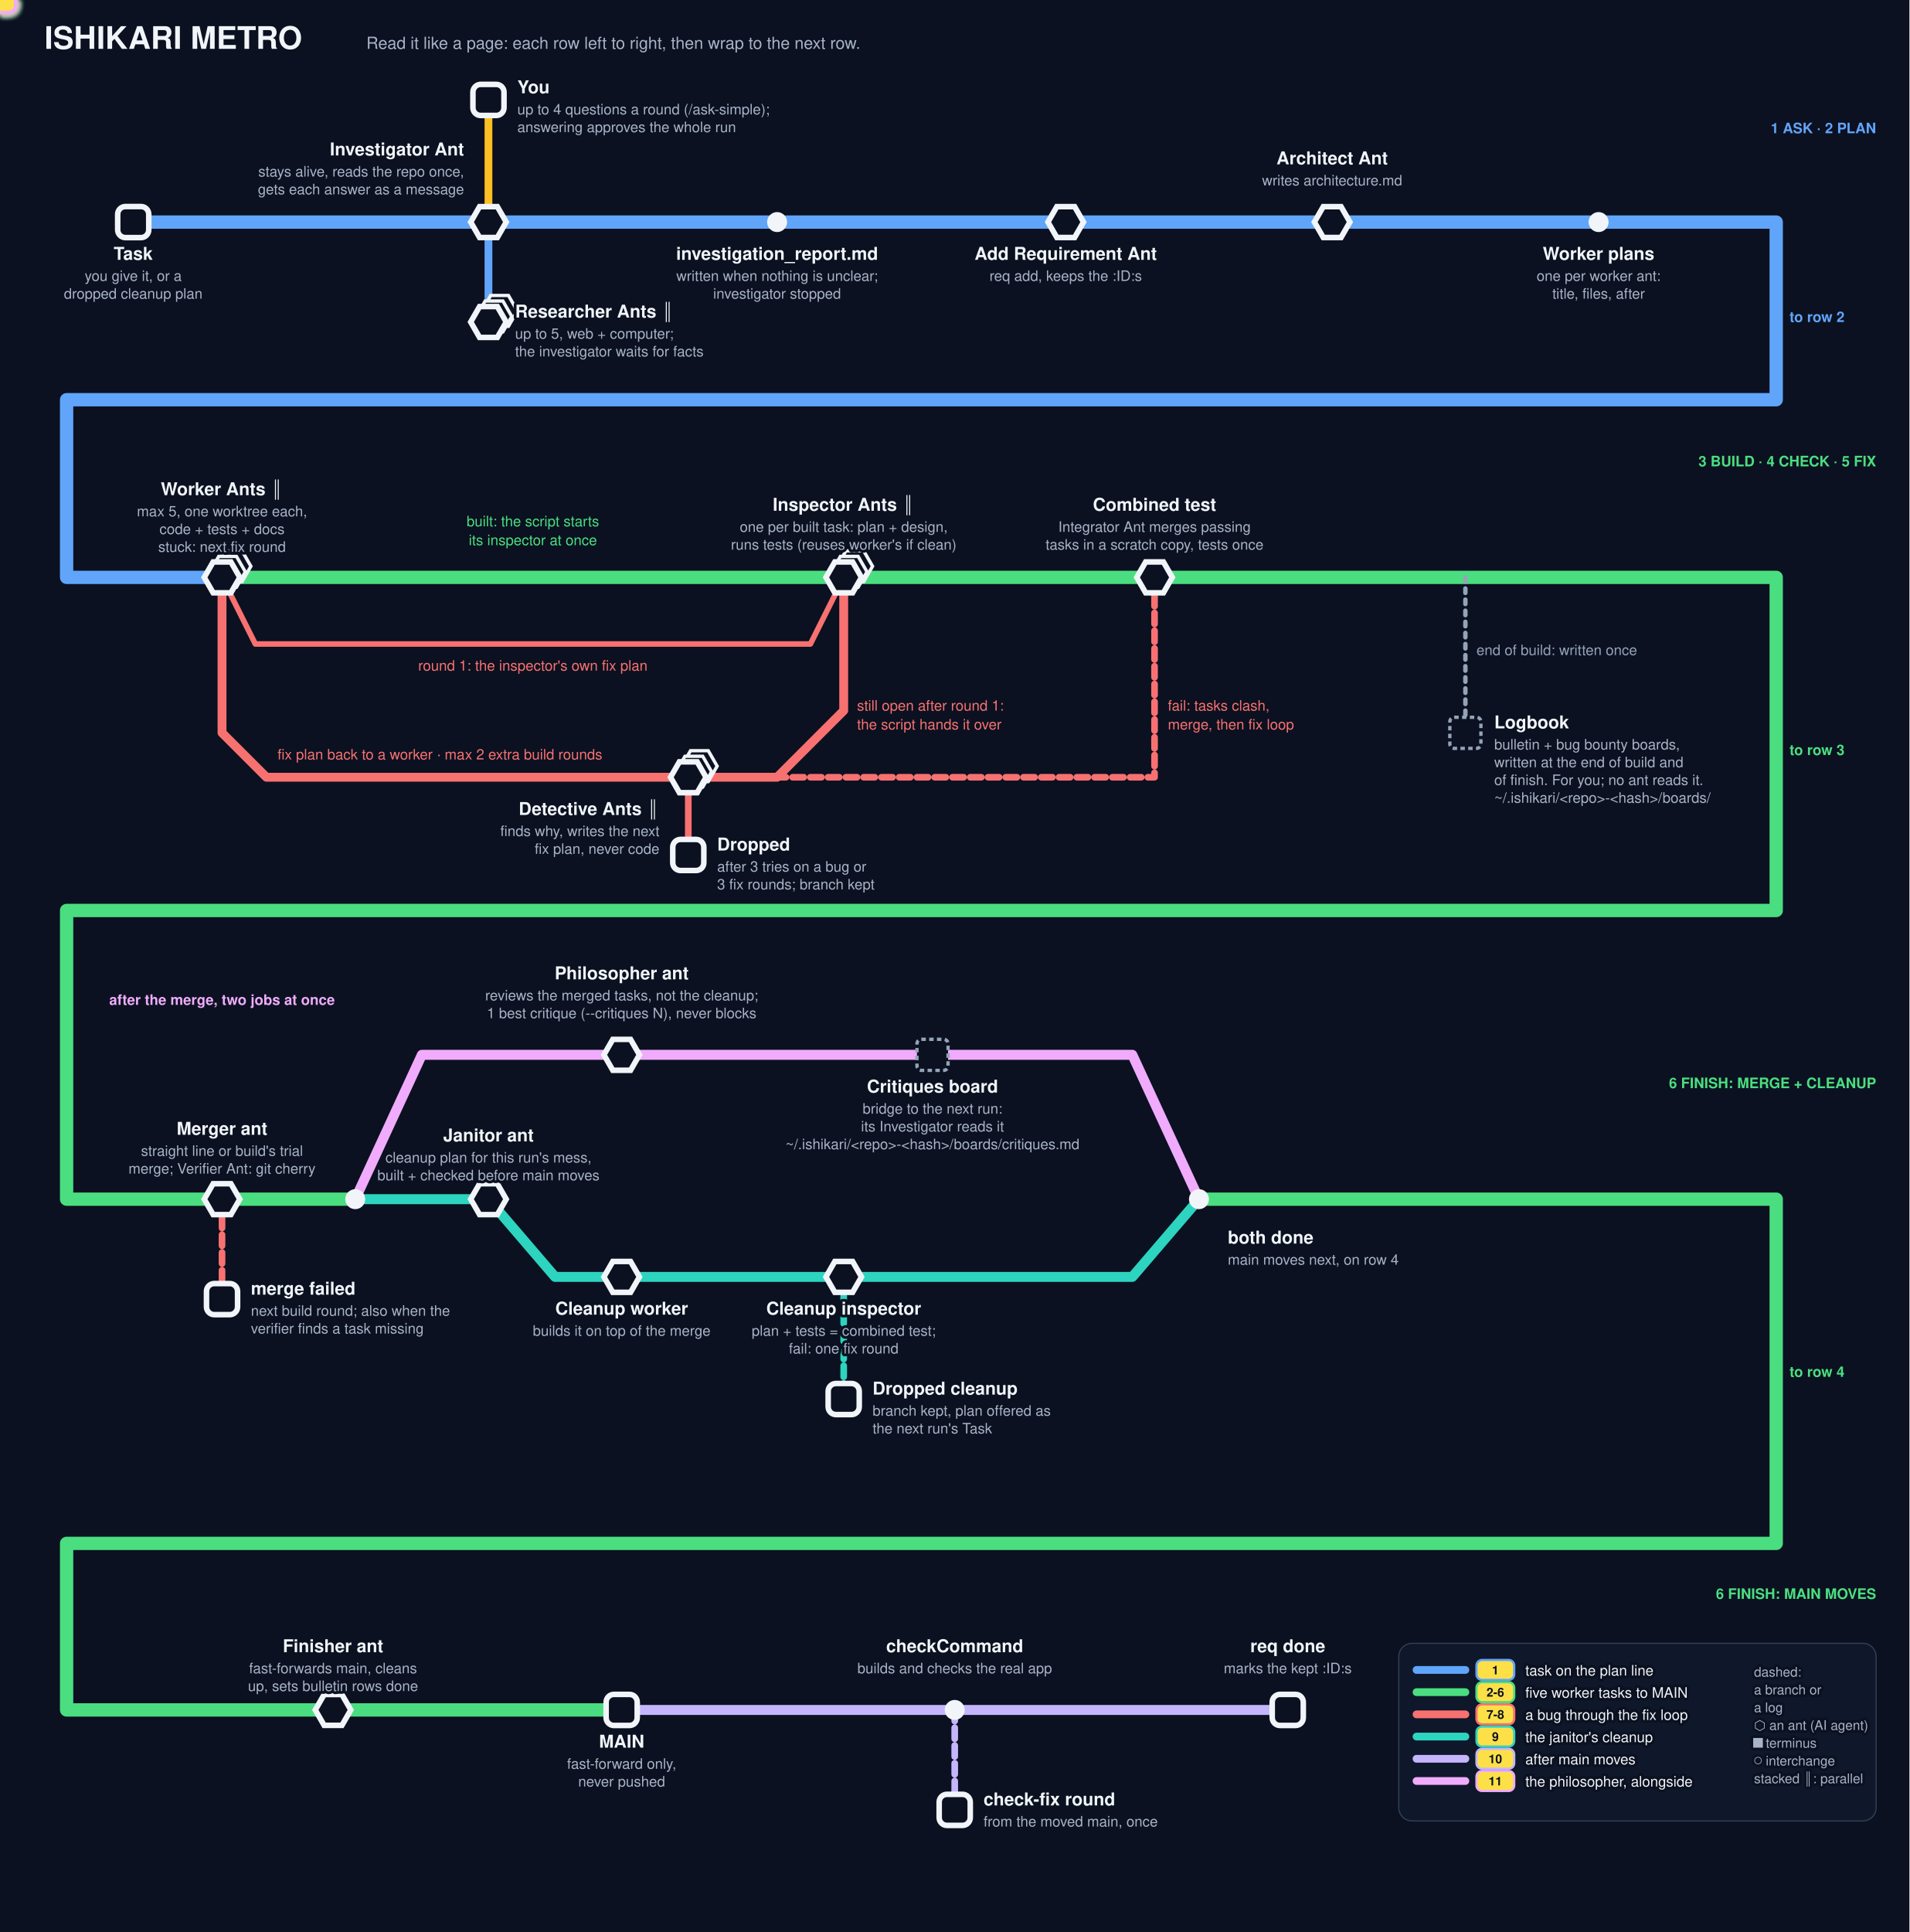
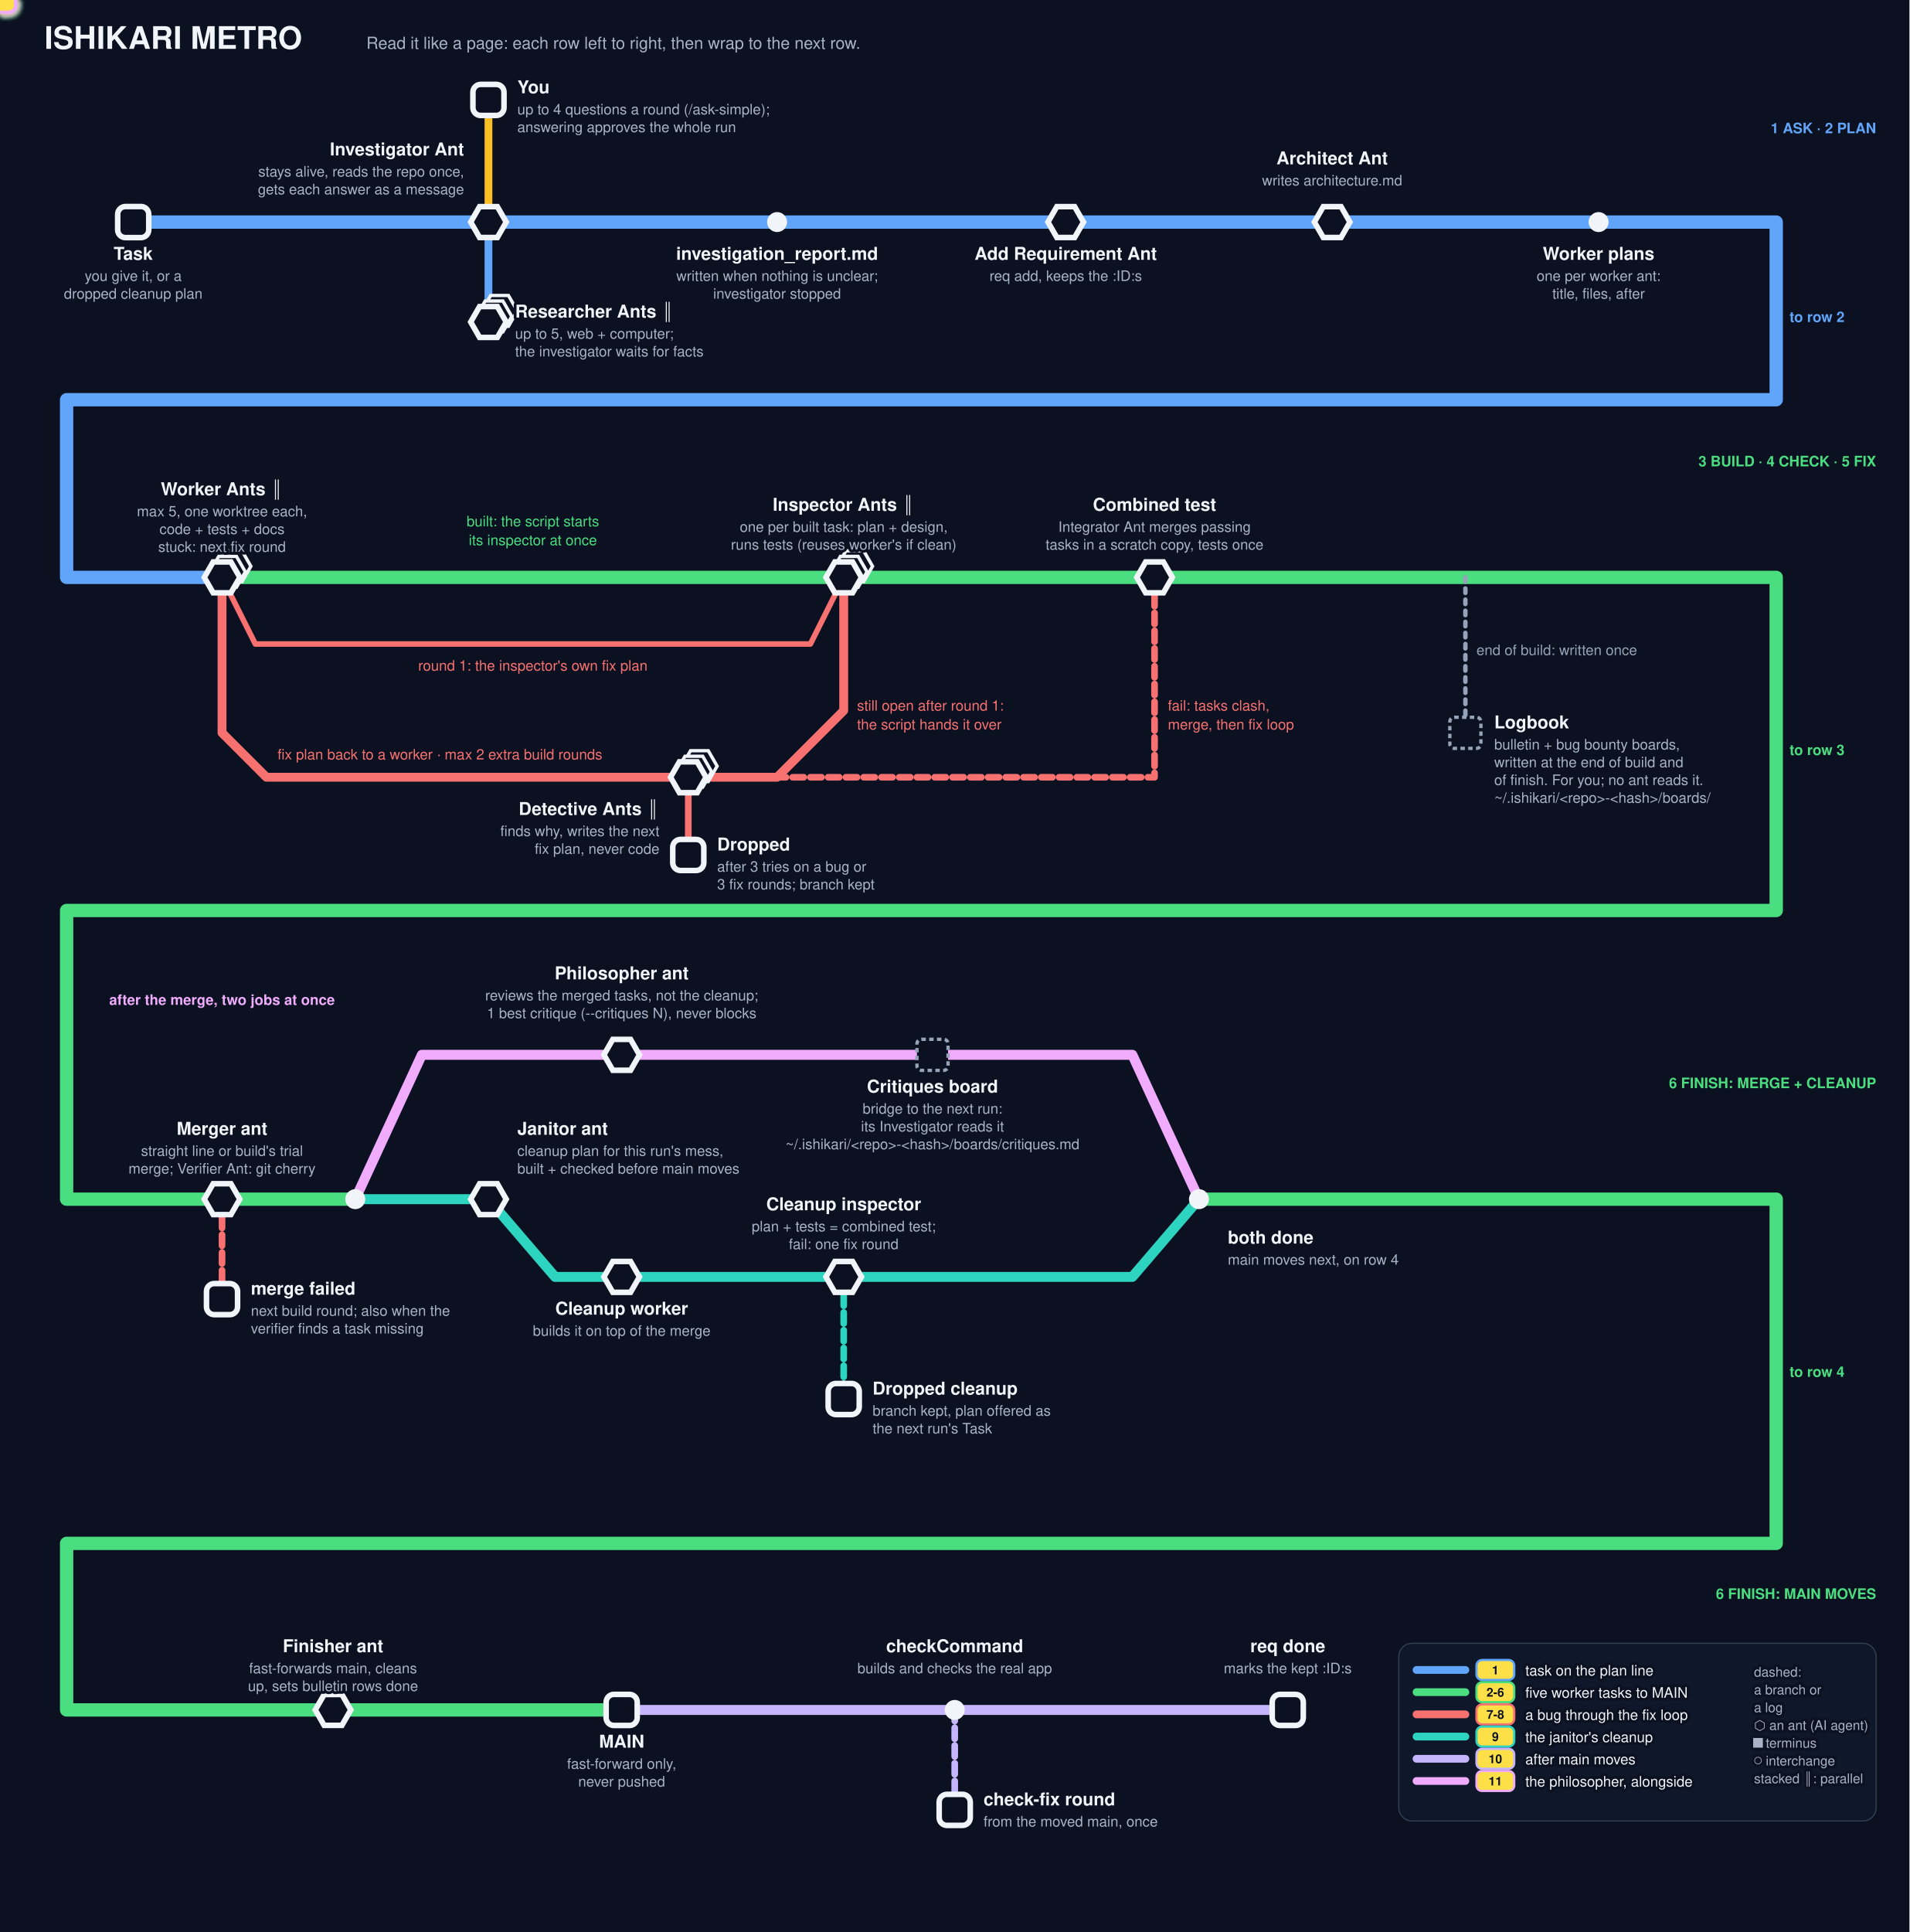
<svg xmlns="http://www.w3.org/2000/svg" viewBox="0 0 1720 1740" width="1720" height="1740" font-family="ui-sans-serif,-apple-system,Helvetica,Arial,sans-serif">
  <defs>
    <filter id="g" x="-100%" y="-100%" width="300%" height="300%">
      <feGaussianBlur stdDeviation="3" result="b" />
      <feMerge>
        <feMergeNode in="b" />
        <feMergeNode in="SourceGraphic" />
      </feMerge>
    </filter>
  </defs>
  <style>.h{paint-order:stroke;stroke:#0B1120;stroke-width:5px;stroke-linejoin:round}.flow{animation:f 1.2s linear infinite}@keyframes f{to{stroke-dashoffset:-32}}</style>
  <rect width="1720" height="1740" fill="#0B1120" />
  <text class="h" x="40" y="44" fill="#F1F5F9" font-size="28" text-anchor="start" font-weight="800">ISHIKARI METRO</text>
  <text class="h" x="330" y="44" fill="#A8B3C7" font-size="15" text-anchor="start" font-weight="400">Read it like a page: each row left to right, then wrap to the next row.</text>
  <text class="h" x="1690" y="120" fill="#60A5FA" font-size="13" text-anchor="end" font-weight="800">1 ASK  ·  2 PLAN</text>
  <text class="h" x="1690" y="420" fill="#4ADE80" font-size="13" text-anchor="end" font-weight="800">3 BUILD  ·  4 CHECK  ·  5 FIX</text>
  <text class="h" x="1690" y="980" fill="#4ADE80" font-size="13" text-anchor="end" font-weight="800">6 FINISH: MERGE + CLEANUP</text>
  <text class="h" x="1690" y="1440" fill="#4ADE80" font-size="13" text-anchor="end" font-weight="800">6 FINISH: MAIN MOVES</text>
  <path id="L-plan" d="M120,200 L1440,200 L1600,200 L1600,360 L60,360 L60,520 L200,520" fill="none" stroke="#60A5FA" stroke-width="12" stroke-linejoin="round" stroke-linecap="round" />
  <path id="L-ask" d="M440,200 L440,90" fill="none" stroke="#FBBF24" stroke-width="7" stroke-linejoin="round" stroke-linecap="round" />
  <path id="L-res" d="M440,200 L440,290" fill="none" stroke="#60A5FA" stroke-width="7" stroke-linejoin="round" stroke-linecap="round" />
  <path id="L-build" d="M200,520 L1320,520 L1600,520 L1600,820 L60,820 L60,1080 L320,1080 L440,1080 L500,1150 L1020,1150 L1080,1080 L1600,1080 L1600,1390 L60,1390 L60,1540 L560,1540" fill="none" stroke="none" stroke-width="12" stroke-linejoin="round" stroke-linecap="round" />
  <path id="L-g1" d="M200,520 L1320,520 L1600,520 L1600,820 L60,820 L60,1080 L320,1080" fill="none" stroke="#4ADE80" stroke-width="12" stroke-linejoin="round" stroke-linecap="round" />
  <path id="L-g2" d="M1080,1080 L1600,1080 L1600,1390 L60,1390 L60,1540 L560,1540" fill="none" stroke="#4ADE80" stroke-width="12" stroke-linejoin="round" stroke-linecap="round" />
  <path id="L-bugin" d="M760,520 L760,640 L700,700 L620,700" fill="none" stroke="#F87171" stroke-width="8" stroke-linejoin="round" stroke-linecap="round" />
  <path id="L-clash" d="M1040,520 L1040,700 L620,700" fill="none" stroke="#F87171" stroke-width="6" stroke-linejoin="round" stroke-linecap="round" stroke-dasharray="10 6" class="flow" />
  <path id="L-bugout" d="M620,700 L240,700 L200,660 L200,520" fill="none" stroke="#F87171" stroke-width="8" stroke-linejoin="round" stroke-linecap="round" />
  <path id="L-r1" d="M760,520 L730,580 L230,580 L200,520" fill="none" stroke="#F87171" stroke-width="5" stroke-linejoin="round" stroke-linecap="round" />
  <path id="L-logA" d="M1320,520 L1320,646" fill="none" stroke="#94A3B8" stroke-width="4" stroke-linejoin="round" stroke-linecap="round" stroke-dasharray="4 6" class="flow" />
  <path id="L-drop" d="M620,700 L620,770" fill="none" stroke="#F87171" stroke-width="6" stroke-linejoin="round" stroke-linecap="round" />
  <path id="L-mfail" d="M200,1080 L200,1170" fill="none" stroke="#F87171" stroke-width="6" stroke-linejoin="round" stroke-linecap="round" stroke-dasharray="10 6" class="flow" />
  <path id="L-tidy" d="M320,1080 L440,1080 L500,1150 L560,1150 L760,1150 L1020,1150 L1080,1080" fill="none" stroke="#2DD4BF" stroke-width="9" stroke-linejoin="round" stroke-linecap="round" />
  <path id="L-tdrop" d="M760,1150 L760,1260" fill="none" stroke="#2DD4BF" stroke-width="6" stroke-linejoin="round" stroke-linecap="round" stroke-dasharray="10 6" class="flow" />
  <path id="L-phil" d="M320,1080 L380,950 L1020,950 L1080,1080" fill="none" stroke="#F0ABFC" stroke-width="9" stroke-linejoin="round" stroke-linecap="round" />
  <path id="L-after" d="M560,1540 L1160,1540" fill="none" stroke="#C4B5FD" stroke-width="9" stroke-linejoin="round" stroke-linecap="round" />
  <path id="L-cfix" d="M860,1540 L860,1630" fill="none" stroke="#C4B5FD" stroke-width="6" stroke-linejoin="round" stroke-linecap="round" stroke-dasharray="10 6" class="flow" />
  <text class="h" x="1612" y="290" fill="#60A5FA" font-size="13" text-anchor="start" font-weight="700">to row 2</text>
  <text class="h" x="480" y="474" fill="#4ADE80" font-size="13" text-anchor="middle" font-weight="400">built: the script starts</text>
  <text class="h" x="480" y="491" fill="#4ADE80" font-size="13" text-anchor="middle" font-weight="400">its inspector at once</text>
  <text class="h" x="1612" y="680" fill="#4ADE80" font-size="13" text-anchor="start" font-weight="700">to row 3</text>
  <text class="h" x="200" y="905" fill="#F0ABFC" font-size="13" text-anchor="middle" font-weight="700">after the merge, two jobs at once</text>
  <text class="h" x="1612" y="1240" fill="#4ADE80" font-size="13" text-anchor="start" font-weight="700">to row 4</text>
  <text class="h" x="1330" y="590" fill="#94A3B8" font-size="13" text-anchor="start" font-weight="400">end of build: written once</text>
  <text class="h" x="772" y="640" fill="#F87171" font-size="13" text-anchor="start" font-weight="400">still open after round 1:</text>
  <text class="h" x="772" y="657" fill="#F87171" font-size="13" text-anchor="start" font-weight="400">the script hands it over</text>
  <text class="h" x="480" y="604" fill="#F87171" font-size="13" text-anchor="middle" font-weight="400">round 1: the inspector's own fix plan</text>
  <text class="h" x="1052" y="640" fill="#F87171" font-size="13" text-anchor="start" font-weight="400">fail: tasks clash,</text>
  <text class="h" x="1052" y="657" fill="#F87171" font-size="13" text-anchor="start" font-weight="400">merge, then fix loop</text>
  <text class="h" x="250" y="684" fill="#F87171" font-size="13" text-anchor="start" font-weight="400">fix plan back to a worker  ·  max 2 extra build rounds</text>
  <rect x="106" y="186" width="28" height="28" rx="7" fill="#0B1120" stroke="#F1F5F9" stroke-width="5" />
  <text class="h" x="120" y="234" fill="#F1F5F9" font-size="16" text-anchor="middle" font-weight="700">Task</text>
  <text class="h" x="120" y="253" fill="#A8B3C7" font-size="13" text-anchor="middle" font-weight="400">you give it, or a</text>
  <text class="h" x="120" y="269" fill="#A8B3C7" font-size="13" text-anchor="middle" font-weight="400">dropped cleanup plan</text>
  <polygon points="424.0,200.0 432.0,186.1 448.0,186.1 456.0,200.0 448.0,213.9 432.0,213.9" fill="#0B1120" stroke="#F1F5F9" stroke-width="5" />
  <text class="h" x="418" y="140" fill="#F1F5F9" font-size="16" text-anchor="end" font-weight="700">Investigator Ant</text>
  <text class="h" x="418" y="159" fill="#A8B3C7" font-size="13" text-anchor="end" font-weight="400">stays alive, reads the repo once,</text>
  <text class="h" x="418" y="175" fill="#A8B3C7" font-size="13" text-anchor="end" font-weight="400">gets each answer as a message</text>
  <rect x="426" y="76" width="28" height="28" rx="7" fill="#0B1120" stroke="#F1F5F9" stroke-width="5" />
  <text class="h" x="466" y="84" fill="#F1F5F9" font-size="16" text-anchor="start" font-weight="700">You</text>
  <text class="h" x="466" y="103" fill="#A8B3C7" font-size="13" text-anchor="start" font-weight="400">up to 4 questions a round (/ask-simple);</text>
  <text class="h" x="466" y="119" fill="#A8B3C7" font-size="13" text-anchor="start" font-weight="400">answering approves the whole run</text>
  <polygon points="434.0,280.0 442.0,266.1 458.0,266.1 466.0,280.0 458.0,293.9 442.0,293.9" fill="#0B1120" stroke="#F1F5F9" stroke-width="3" />
  <polygon points="429.0,285.0 437.0,271.1 453.0,271.1 461.0,285.0 453.0,298.9 437.0,298.9" fill="#0B1120" stroke="#F1F5F9" stroke-width="3" />
  <polygon points="424.0,290.0 432.0,276.1 448.0,276.1 456.0,290.0 448.0,303.9 432.0,303.9" fill="#0B1120" stroke="#F1F5F9" stroke-width="5" />
  <text class="h" x="464" y="286" fill="#F1F5F9" font-size="16" text-anchor="start" font-weight="700">Researcher Ants  ∥</text>
  <text class="h" x="464" y="305" fill="#A8B3C7" font-size="13" text-anchor="start" font-weight="400">up to 5, web + computer;</text>
  <text class="h" x="464" y="321" fill="#A8B3C7" font-size="13" text-anchor="start" font-weight="400">the investigator waits for facts</text>
  <circle cx="700" cy="200" r="9" fill="#F1F5F9" />
  <text class="h" x="700" y="234" fill="#F1F5F9" font-size="16" text-anchor="middle" font-weight="700">investigation_report.md</text>
  <text class="h" x="700" y="253" fill="#A8B3C7" font-size="13" text-anchor="middle" font-weight="400">written when nothing is unclear;</text>
  <text class="h" x="700" y="269" fill="#A8B3C7" font-size="13" text-anchor="middle" font-weight="400">investigator stopped</text>
  <polygon points="944.0,200.0 952.0,186.1 968.0,186.1 976.0,200.0 968.0,213.9 952.0,213.9" fill="#0B1120" stroke="#F1F5F9" stroke-width="5" />
  <text class="h" x="960" y="234" fill="#F1F5F9" font-size="16" text-anchor="middle" font-weight="700">Add Requirement Ant</text>
  <text class="h" x="960" y="253" fill="#A8B3C7" font-size="13" text-anchor="middle" font-weight="400">req add, keeps the :ID:s</text>
  <polygon points="1184.0,200.0 1192.0,186.1 1208.0,186.1 1216.0,200.0 1208.0,213.9 1192.0,213.9" fill="#0B1120" stroke="#F1F5F9" stroke-width="5" />
  <text class="h" x="1200" y="148" fill="#F1F5F9" font-size="16" text-anchor="middle" font-weight="700">Architect Ant</text>
  <text class="h" x="1200" y="167" fill="#A8B3C7" font-size="13" text-anchor="middle" font-weight="400">writes architecture.md</text>
  <circle cx="1440" cy="200" r="9" fill="#F1F5F9" />
  <text class="h" x="1440" y="234" fill="#F1F5F9" font-size="16" text-anchor="middle" font-weight="700">Worker plans</text>
  <text class="h" x="1440" y="253" fill="#A8B3C7" font-size="13" text-anchor="middle" font-weight="400">one per worker ant:</text>
  <text class="h" x="1440" y="269" fill="#A8B3C7" font-size="13" text-anchor="middle" font-weight="400">title, files, after</text>
  <polygon points="194.0,510.0 202.0,496.1 218.0,496.1 226.0,510.0 218.0,523.9 202.0,523.9" fill="#0B1120" stroke="#F1F5F9" stroke-width="3" />
  <polygon points="189.0,515.0 197.0,501.1 213.0,501.1 221.0,515.0 213.0,528.9 197.0,528.9" fill="#0B1120" stroke="#F1F5F9" stroke-width="3" />
  <polygon points="184.0,520.0 192.0,506.1 208.0,506.1 216.0,520.0 208.0,533.9 192.0,533.9" fill="#0B1120" stroke="#F1F5F9" stroke-width="5" />
  <text class="h" x="200" y="446" fill="#F1F5F9" font-size="16" text-anchor="middle" font-weight="700">Worker Ants  ∥</text>
  <text class="h" x="200" y="465" fill="#A8B3C7" font-size="13" text-anchor="middle" font-weight="400">max 5, one worktree each,</text>
  <text class="h" x="200" y="481" fill="#A8B3C7" font-size="13" text-anchor="middle" font-weight="400">code + tests + docs</text>
  <text class="h" x="200" y="497" fill="#A8B3C7" font-size="13" text-anchor="middle" font-weight="400">stuck: next fix round</text>
  <polygon points="754.0,510.0 762.0,496.1 778.0,496.1 786.0,510.0 778.0,523.9 762.0,523.9" fill="#0B1120" stroke="#F1F5F9" stroke-width="3" />
  <polygon points="749.0,515.0 757.0,501.1 773.0,501.1 781.0,515.0 773.0,528.9 757.0,528.9" fill="#0B1120" stroke="#F1F5F9" stroke-width="3" />
  <polygon points="744.0,520.0 752.0,506.1 768.0,506.1 776.0,520.0 768.0,533.9 752.0,533.9" fill="#0B1120" stroke="#F1F5F9" stroke-width="5" />
  <text class="h" x="760" y="460" fill="#F1F5F9" font-size="16" text-anchor="middle" font-weight="700">Inspector Ants  ∥</text>
  <text class="h" x="760" y="479" fill="#A8B3C7" font-size="13" text-anchor="middle" font-weight="400">one per built task: plan + design,</text>
  <text class="h" x="760" y="495" fill="#A8B3C7" font-size="13" text-anchor="middle" font-weight="400">runs tests (reuses worker's if clean)</text>
  <polygon points="1024.0,520.0 1032.0,506.1 1048.0,506.1 1056.0,520.0 1048.0,533.9 1032.0,533.9" fill="#0B1120" stroke="#F1F5F9" stroke-width="5" />
  <text class="h" x="1040" y="460" fill="#F1F5F9" font-size="16" text-anchor="middle" font-weight="700">Combined test</text>
  <text class="h" x="1040" y="479" fill="#A8B3C7" font-size="13" text-anchor="middle" font-weight="400">Integrator Ant merges passing</text>
  <text class="h" x="1040" y="495" fill="#A8B3C7" font-size="13" text-anchor="middle" font-weight="400">tasks in a scratch copy, tests once</text>
  <rect x="1306" y="646" width="28" height="28" rx="4" fill="#0B1120" stroke="#94A3B8" stroke-width="3" stroke-dasharray="4 3" />
  <text class="h" x="1346" y="656" fill="#F1F5F9" font-size="16" text-anchor="start" font-weight="700">Logbook</text>
  <text class="h" x="1346" y="675" fill="#A8B3C7" font-size="13" text-anchor="start" font-weight="400">bulletin + bug bounty boards,</text>
  <text class="h" x="1346" y="691" fill="#A8B3C7" font-size="13" text-anchor="start" font-weight="400">written at the end of build and</text>
  <text class="h" x="1346" y="707" fill="#A8B3C7" font-size="13" text-anchor="start" font-weight="400">of finish. For you; no ant reads it.</text>
  <text class="h" x="1346" y="723" fill="#A8B3C7" font-size="13" text-anchor="start" font-weight="400">~/.ishikari/&lt;repo&gt;-&lt;hash&gt;/boards/</text>
  <polygon points="614.0,690.0 622.0,676.1 638.0,676.1 646.0,690.0 638.0,703.9 622.0,703.9" fill="#0B1120" stroke="#F1F5F9" stroke-width="3" />
  <polygon points="609.0,695.0 617.0,681.1 633.0,681.1 641.0,695.0 633.0,708.9 617.0,708.9" fill="#0B1120" stroke="#F1F5F9" stroke-width="3" />
  <polygon points="604.0,700.0 612.0,686.1 628.0,686.1 636.0,700.0 628.0,713.9 612.0,713.9" fill="#0B1120" stroke="#F1F5F9" stroke-width="5" />
  <text class="h" x="594" y="734" fill="#F1F5F9" font-size="16" text-anchor="end" font-weight="700">Detective Ants  ∥</text>
  <text class="h" x="594" y="753" fill="#A8B3C7" font-size="13" text-anchor="end" font-weight="400">finds why, writes the next</text>
  <text class="h" x="594" y="769" fill="#A8B3C7" font-size="13" text-anchor="end" font-weight="400">fix plan, never code</text>
  <rect x="606" y="756" width="28" height="28" rx="7" fill="#0B1120" stroke="#F1F5F9" stroke-width="5" />
  <text class="h" x="646" y="766" fill="#F1F5F9" font-size="16" text-anchor="start" font-weight="700">Dropped</text>
  <text class="h" x="646" y="785" fill="#A8B3C7" font-size="13" text-anchor="start" font-weight="400">after 3 tries on a bug or</text>
  <text class="h" x="646" y="801" fill="#A8B3C7" font-size="13" text-anchor="start" font-weight="400">3 fix rounds; branch kept</text>
  <polygon points="184.0,1080.0 192.0,1066.1 208.0,1066.1 216.0,1080.0 208.0,1093.9 192.0,1093.9" fill="#0B1120" stroke="#F1F5F9" stroke-width="5" />
  <text class="h" x="200" y="1022" fill="#F1F5F9" font-size="16" text-anchor="middle" font-weight="700">Merger ant</text>
  <text class="h" x="200" y="1041" fill="#A8B3C7" font-size="13" text-anchor="middle" font-weight="400">straight line or build's trial</text>
  <text class="h" x="200" y="1057" fill="#A8B3C7" font-size="13" text-anchor="middle" font-weight="400">merge; Verifier Ant: git cherry</text>
  <rect x="186" y="1156" width="28" height="28" rx="7" fill="#0B1120" stroke="#F1F5F9" stroke-width="5" />
  <text class="h" x="226" y="1166" fill="#F1F5F9" font-size="16" text-anchor="start" font-weight="700">merge failed</text>
  <text class="h" x="226" y="1185" fill="#A8B3C7" font-size="13" text-anchor="start" font-weight="400">next build round; also when the</text>
  <text class="h" x="226" y="1201" fill="#A8B3C7" font-size="13" text-anchor="start" font-weight="400">verifier finds a task missing</text>
  <polygon points="424.0,1080.0 432.0,1066.1 448.0,1066.1 456.0,1080.0 448.0,1093.9 432.0,1093.9" fill="#0B1120" stroke="#F1F5F9" stroke-width="5" />
-   <text class="h" x="440" y="1028" fill="#F1F5F9" font-size="16" text-anchor="middle" font-weight="700">Janitor ant</text>
-   <text class="h" x="440" y="1047" fill="#A8B3C7" font-size="13" text-anchor="middle" font-weight="400">cleanup plan for this run's mess,</text>
-   <text class="h" x="440" y="1063" fill="#A8B3C7" font-size="13" text-anchor="middle" font-weight="400">built + checked before main moves</text>
+   <text class="h" x="466" y="1022" fill="#F1F5F9" font-size="16" text-anchor="start" font-weight="700">Janitor ant</text>
+   <text class="h" x="466" y="1041" fill="#A8B3C7" font-size="13" text-anchor="start" font-weight="400">cleanup plan for this run's mess,</text>
+   <text class="h" x="466" y="1057" fill="#A8B3C7" font-size="13" text-anchor="start" font-weight="400">built + checked before main moves</text>
  <polygon points="544.0,1150.0 552.0,1136.1 568.0,1136.1 576.0,1150.0 568.0,1163.9 552.0,1163.9" fill="#0B1120" stroke="#F1F5F9" stroke-width="5" />
  <text class="h" x="560" y="1184" fill="#F1F5F9" font-size="16" text-anchor="middle" font-weight="700">Cleanup worker</text>
  <text class="h" x="560" y="1203" fill="#A8B3C7" font-size="13" text-anchor="middle" font-weight="400">builds it on top of the merge</text>
  <polygon points="744.0,1150.0 752.0,1136.1 768.0,1136.1 776.0,1150.0 768.0,1163.9 752.0,1163.9" fill="#0B1120" stroke="#F1F5F9" stroke-width="5" />
-   <text class="h" x="760" y="1184" fill="#F1F5F9" font-size="16" text-anchor="middle" font-weight="700">Cleanup inspector</text>
-   <text class="h" x="760" y="1203" fill="#A8B3C7" font-size="13" text-anchor="middle" font-weight="400">plan + tests = combined test;</text>
-   <text class="h" x="760" y="1219" fill="#A8B3C7" font-size="13" text-anchor="middle" font-weight="400">fail: one fix round</text>
+   <text class="h" x="760" y="1090" fill="#F1F5F9" font-size="16" text-anchor="middle" font-weight="700">Cleanup inspector</text>
+   <text class="h" x="760" y="1109" fill="#A8B3C7" font-size="13" text-anchor="middle" font-weight="400">plan + tests = combined test;</text>
+   <text class="h" x="760" y="1125" fill="#A8B3C7" font-size="13" text-anchor="middle" font-weight="400">fail: one fix round</text>
  <rect x="746" y="1246" width="28" height="28" rx="7" fill="#0B1120" stroke="#F1F5F9" stroke-width="5" />
  <text class="h" x="786" y="1256" fill="#F1F5F9" font-size="16" text-anchor="start" font-weight="700">Dropped cleanup</text>
  <text class="h" x="786" y="1275" fill="#A8B3C7" font-size="13" text-anchor="start" font-weight="400">branch kept, plan offered as</text>
  <text class="h" x="786" y="1291" fill="#A8B3C7" font-size="13" text-anchor="start" font-weight="400">the next run's Task</text>
  <circle cx="320" cy="1080" r="9" fill="#F1F5F9" />
  <text class="h" x="320" y="1028" fill="#F1F5F9" font-size="16" text-anchor="middle" font-weight="700" />
  <polygon points="544.0,950.0 552.0,936.1 568.0,936.1 576.0,950.0 568.0,963.9 552.0,963.9" fill="#0B1120" stroke="#F1F5F9" stroke-width="5" />
  <text class="h" x="560" y="882" fill="#F1F5F9" font-size="16" text-anchor="middle" font-weight="700">Philosopher ant</text>
  <text class="h" x="560" y="901" fill="#A8B3C7" font-size="13" text-anchor="middle" font-weight="400">reviews the merged tasks, not the cleanup;</text>
  <text class="h" x="560" y="917" fill="#A8B3C7" font-size="13" text-anchor="middle" font-weight="400">1 best critique (--critiques N), never blocks</text>
  <rect x="826" y="936" width="28" height="28" rx="4" fill="#0B1120" stroke="#94A3B8" stroke-width="3" stroke-dasharray="4 3" />
  <text class="h" x="840" y="984" fill="#F1F5F9" font-size="16" text-anchor="middle" font-weight="700">Critiques board</text>
  <text class="h" x="840" y="1003" fill="#A8B3C7" font-size="13" text-anchor="middle" font-weight="400">bridge to the next run:</text>
  <text class="h" x="840" y="1019" fill="#A8B3C7" font-size="13" text-anchor="middle" font-weight="400">its Investigator reads it</text>
  <text class="h" x="840" y="1035" fill="#A8B3C7" font-size="13" text-anchor="middle" font-weight="400">~/.ishikari/&lt;repo&gt;-&lt;hash&gt;/boards/critiques.md</text>
  <circle cx="1080" cy="1080" r="9" fill="#F1F5F9" />
  <text class="h" x="1106" y="1120" fill="#F1F5F9" font-size="16" text-anchor="start" font-weight="700">both done</text>
  <text class="h" x="1106" y="1139" fill="#A8B3C7" font-size="13" text-anchor="start" font-weight="400">main moves next, on row 4</text>
  <polygon points="284.0,1540.0 292.0,1526.1 308.0,1526.1 316.0,1540.0 308.0,1553.9 292.0,1553.9" fill="#0B1120" stroke="#F1F5F9" stroke-width="5" />
  <text class="h" x="300" y="1488" fill="#F1F5F9" font-size="16" text-anchor="middle" font-weight="700">Finisher ant</text>
  <text class="h" x="300" y="1507" fill="#A8B3C7" font-size="13" text-anchor="middle" font-weight="400">fast-forwards main, cleans</text>
  <text class="h" x="300" y="1523" fill="#A8B3C7" font-size="13" text-anchor="middle" font-weight="400">up, sets bulletin rows done</text>
  <rect x="546" y="1526" width="28" height="28" rx="7" fill="#0B1120" stroke="#F1F5F9" stroke-width="5" />
  <text class="h" x="560" y="1574" fill="#F1F5F9" font-size="16" text-anchor="middle" font-weight="700">MAIN</text>
  <text class="h" x="560" y="1593" fill="#A8B3C7" font-size="13" text-anchor="middle" font-weight="400">fast-forward only,</text>
  <text class="h" x="560" y="1609" fill="#A8B3C7" font-size="13" text-anchor="middle" font-weight="400">never pushed</text>
  <circle cx="860" cy="1540" r="9" fill="#F1F5F9" />
  <text class="h" x="860" y="1488" fill="#F1F5F9" font-size="16" text-anchor="middle" font-weight="700">checkCommand</text>
  <text class="h" x="860" y="1507" fill="#A8B3C7" font-size="13" text-anchor="middle" font-weight="400">builds and checks the real app</text>
  <rect x="846" y="1616" width="28" height="28" rx="7" fill="#0B1120" stroke="#F1F5F9" stroke-width="5" />
  <text class="h" x="886" y="1626" fill="#F1F5F9" font-size="16" text-anchor="start" font-weight="700">check-fix round</text>
  <text class="h" x="886" y="1645" fill="#A8B3C7" font-size="13" text-anchor="start" font-weight="400">from the moved main, once</text>
  <rect x="1146" y="1526" width="28" height="28" rx="7" fill="#0B1120" stroke="#F1F5F9" stroke-width="5" />
  <text class="h" x="1160" y="1488" fill="#F1F5F9" font-size="16" text-anchor="middle" font-weight="700">req done</text>
  <text class="h" x="1160" y="1507" fill="#A8B3C7" font-size="13" text-anchor="middle" font-weight="400">marks the kept :ID:s</text>
  <g filter="url(#g)">
    <rect x="-14" y="-11" width="28" height="22" rx="6" fill="#FDE047" stroke="#60A5FA" stroke-width="3" />
    <text y="5" font-size="14" font-weight="800" fill="#0B1120" text-anchor="middle">1</text>
    <animateMotion dur="20s" begin="0s" repeatCount="indefinite">
      <mpath href="#L-plan" />
    </animateMotion>
  </g>
  <g filter="url(#g)">
    <rect x="-14" y="-11" width="28" height="22" rx="6" fill="#FDE047" stroke="#4ADE80" stroke-width="3" />
    <text y="5" font-size="14" font-weight="800" fill="#0B1120" text-anchor="middle">2</text>
    <animateMotion dur="28s" begin="0s" repeatCount="indefinite">
      <mpath href="#L-build" />
    </animateMotion>
  </g>
  <g filter="url(#g)">
    <rect x="-14" y="-11" width="28" height="22" rx="6" fill="#FDE047" stroke="#4ADE80" stroke-width="3" />
    <text y="5" font-size="14" font-weight="800" fill="#0B1120" text-anchor="middle">3</text>
    <animateMotion dur="28s" begin="-5.6s" repeatCount="indefinite">
      <mpath href="#L-build" />
    </animateMotion>
  </g>
  <g filter="url(#g)">
    <rect x="-14" y="-11" width="28" height="22" rx="6" fill="#FDE047" stroke="#4ADE80" stroke-width="3" />
    <text y="5" font-size="14" font-weight="800" fill="#0B1120" text-anchor="middle">4</text>
    <animateMotion dur="28s" begin="-11.2s" repeatCount="indefinite">
      <mpath href="#L-build" />
    </animateMotion>
  </g>
  <g filter="url(#g)">
    <rect x="-14" y="-11" width="28" height="22" rx="6" fill="#FDE047" stroke="#4ADE80" stroke-width="3" />
    <text y="5" font-size="14" font-weight="800" fill="#0B1120" text-anchor="middle">5</text>
    <animateMotion dur="28s" begin="-16.8s" repeatCount="indefinite">
      <mpath href="#L-build" />
    </animateMotion>
  </g>
  <g filter="url(#g)">
    <rect x="-14" y="-11" width="28" height="22" rx="6" fill="#FDE047" stroke="#4ADE80" stroke-width="3" />
    <text y="5" font-size="14" font-weight="800" fill="#0B1120" text-anchor="middle">6</text>
    <animateMotion dur="28s" begin="-22.4s" repeatCount="indefinite">
      <mpath href="#L-build" />
    </animateMotion>
  </g>
  <g filter="url(#g)">
    <rect x="-14" y="-11" width="28" height="22" rx="6" fill="#FDE047" stroke="#F87171" stroke-width="3" />
    <text y="5" font-size="14" font-weight="800" fill="#0B1120" text-anchor="middle">7</text>
    <animateMotion dur="5s" begin="0s" repeatCount="indefinite">
      <mpath href="#L-bugin" />
    </animateMotion>
  </g>
  <g filter="url(#g)">
    <rect x="-14" y="-11" width="28" height="22" rx="6" fill="#FDE047" stroke="#F87171" stroke-width="3" />
    <text y="5" font-size="14" font-weight="800" fill="#0B1120" text-anchor="middle">8</text>
    <animateMotion dur="8s" begin="0s" repeatCount="indefinite">
      <mpath href="#L-bugout" />
    </animateMotion>
  </g>
  <g filter="url(#g)">
    <rect x="-14" y="-11" width="28" height="22" rx="6" fill="#FDE047" stroke="#2DD4BF" stroke-width="3" />
    <text y="5" font-size="14" font-weight="800" fill="#0B1120" text-anchor="middle">9</text>
    <animateMotion dur="8s" begin="0s" repeatCount="indefinite">
      <mpath href="#L-tidy" />
    </animateMotion>
  </g>
  <g filter="url(#g)">
    <rect x="-14" y="-11" width="28" height="22" rx="6" fill="#FDE047" stroke="#C4B5FD" stroke-width="3" />
    <text y="5" font-size="14" font-weight="800" fill="#0B1120" text-anchor="middle">10</text>
    <animateMotion dur="5s" begin="0s" repeatCount="indefinite">
      <mpath href="#L-after" />
    </animateMotion>
  </g>
  <g filter="url(#g)">
    <rect x="-14" y="-11" width="28" height="22" rx="6" fill="#FDE047" stroke="#F0ABFC" stroke-width="3" />
    <text y="5" font-size="14" font-weight="800" fill="#0B1120" text-anchor="middle">11</text>
    <animateMotion dur="8s" begin="0s" repeatCount="indefinite">
      <mpath href="#L-phil" />
    </animateMotion>
  </g>
  <circle r="7" fill="#FDE047" filter="url(#g)">
    <animateMotion dur="6s" repeatCount="indefinite" keyPoints="0;1;0" keyTimes="0;0.5;1" calcMode="linear">
      <mpath href="#L-ask" />
    </animateMotion>
  </circle>
  <circle r="7" fill="#FDE047" filter="url(#g)">
    <animateMotion dur="5s" repeatCount="indefinite" keyPoints="0;1;0" keyTimes="0;0.5;1" calcMode="linear">
      <mpath href="#L-res" />
    </animateMotion>
  </circle>
  <rect x="1260" y="1480" width="430" height="160" rx="12" fill="#0F172A" stroke="#334155" />
  <line x1="1276" y1="1504" x2="1320" y2="1504" stroke="#60A5FA" stroke-width="7" stroke-linecap="round" />
  <rect x="1330" y="1495" width="34" height="18" rx="5" fill="#FDE047" stroke="#60A5FA" stroke-width="2" />
  <text x="1347" y="1508" font-size="11" font-weight="800" fill="#0B1120" text-anchor="middle">1</text>
  <text class="h" x="1374" y="1509" fill="#F1F5F9" font-size="13" text-anchor="start" font-weight="400">task on the plan line</text>
  <line x1="1276" y1="1524" x2="1320" y2="1524" stroke="#4ADE80" stroke-width="7" stroke-linecap="round" />
  <rect x="1330" y="1515" width="34" height="18" rx="5" fill="#FDE047" stroke="#4ADE80" stroke-width="2" />
  <text x="1347" y="1528" font-size="11" font-weight="800" fill="#0B1120" text-anchor="middle">2-6</text>
  <text class="h" x="1374" y="1529" fill="#F1F5F9" font-size="13" text-anchor="start" font-weight="400">five worker tasks to MAIN</text>
  <line x1="1276" y1="1544" x2="1320" y2="1544" stroke="#F87171" stroke-width="7" stroke-linecap="round" />
  <rect x="1330" y="1535" width="34" height="18" rx="5" fill="#FDE047" stroke="#F87171" stroke-width="2" />
  <text x="1347" y="1548" font-size="11" font-weight="800" fill="#0B1120" text-anchor="middle">7-8</text>
  <text class="h" x="1374" y="1549" fill="#F1F5F9" font-size="13" text-anchor="start" font-weight="400">a bug through the fix loop</text>
  <line x1="1276" y1="1564" x2="1320" y2="1564" stroke="#2DD4BF" stroke-width="7" stroke-linecap="round" />
  <rect x="1330" y="1555" width="34" height="18" rx="5" fill="#FDE047" stroke="#2DD4BF" stroke-width="2" />
  <text x="1347" y="1568" font-size="11" font-weight="800" fill="#0B1120" text-anchor="middle">9</text>
  <text class="h" x="1374" y="1569" fill="#F1F5F9" font-size="13" text-anchor="start" font-weight="400">the janitor's cleanup</text>
  <line x1="1276" y1="1584" x2="1320" y2="1584" stroke="#C4B5FD" stroke-width="7" stroke-linecap="round" />
  <rect x="1330" y="1575" width="34" height="18" rx="5" fill="#FDE047" stroke="#C4B5FD" stroke-width="2" />
  <text x="1347" y="1588" font-size="11" font-weight="800" fill="#0B1120" text-anchor="middle">10</text>
  <text class="h" x="1374" y="1589" fill="#F1F5F9" font-size="13" text-anchor="start" font-weight="400">after main moves</text>
  <line x1="1276" y1="1604" x2="1320" y2="1604" stroke="#F0ABFC" stroke-width="7" stroke-linecap="round" />
  <rect x="1330" y="1595" width="34" height="18" rx="5" fill="#FDE047" stroke="#F0ABFC" stroke-width="2" />
  <text x="1347" y="1608" font-size="11" font-weight="800" fill="#0B1120" text-anchor="middle">11</text>
  <text class="h" x="1374" y="1609" fill="#F1F5F9" font-size="13" text-anchor="start" font-weight="400">the philosopher, alongside</text>
  <text class="h" x="1580" y="1510" fill="#A8B3C7" font-size="12" text-anchor="start" font-weight="400">dashed:</text>
  <text class="h" x="1580" y="1526" fill="#A8B3C7" font-size="12" text-anchor="start" font-weight="400">a branch or</text>
  <text class="h" x="1580" y="1542" fill="#A8B3C7" font-size="12" text-anchor="start" font-weight="400">a log</text>
  <text class="h" x="1580" y="1558" fill="#A8B3C7" font-size="12" text-anchor="start" font-weight="400">⬡ an ant (AI agent)</text>
  <text class="h" x="1580" y="1574" fill="#A8B3C7" font-size="12" text-anchor="start" font-weight="400">■ terminus</text>
  <text class="h" x="1580" y="1590" fill="#A8B3C7" font-size="12" text-anchor="start" font-weight="400">○ interchange</text>
  <text class="h" x="1580" y="1606" fill="#A8B3C7" font-size="12" text-anchor="start" font-weight="400">stacked ∥: parallel</text>
</svg>
